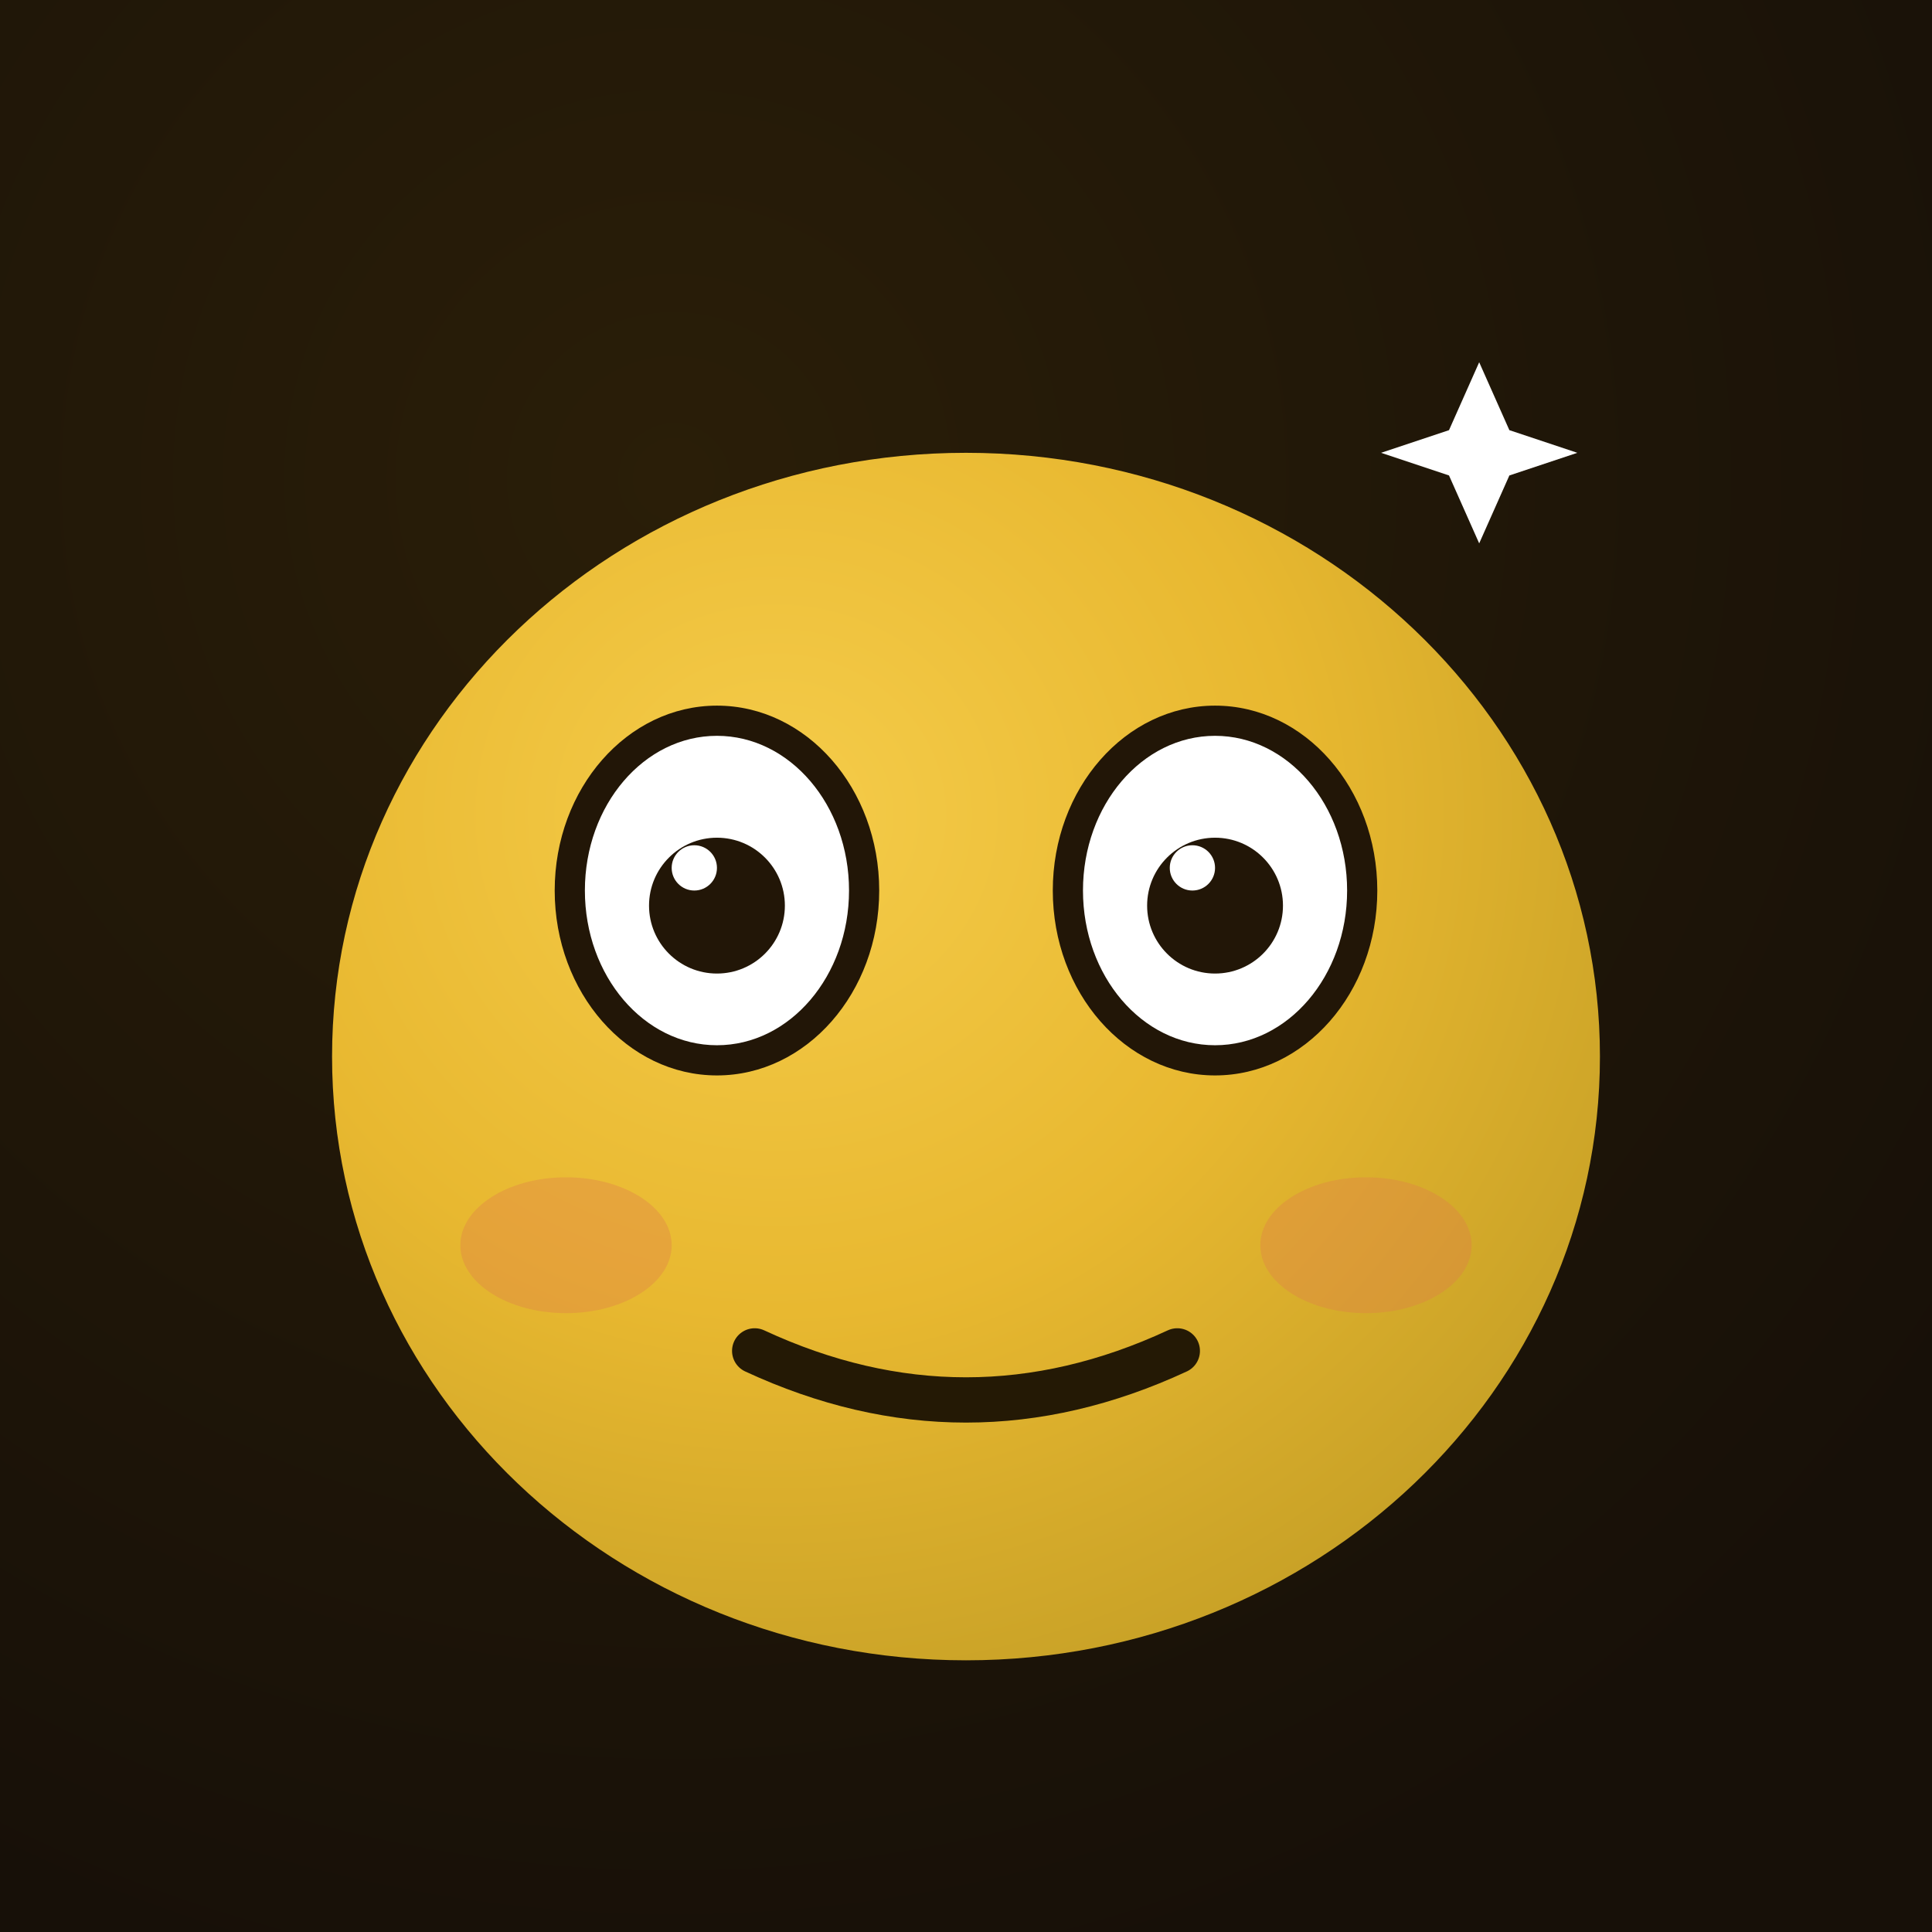
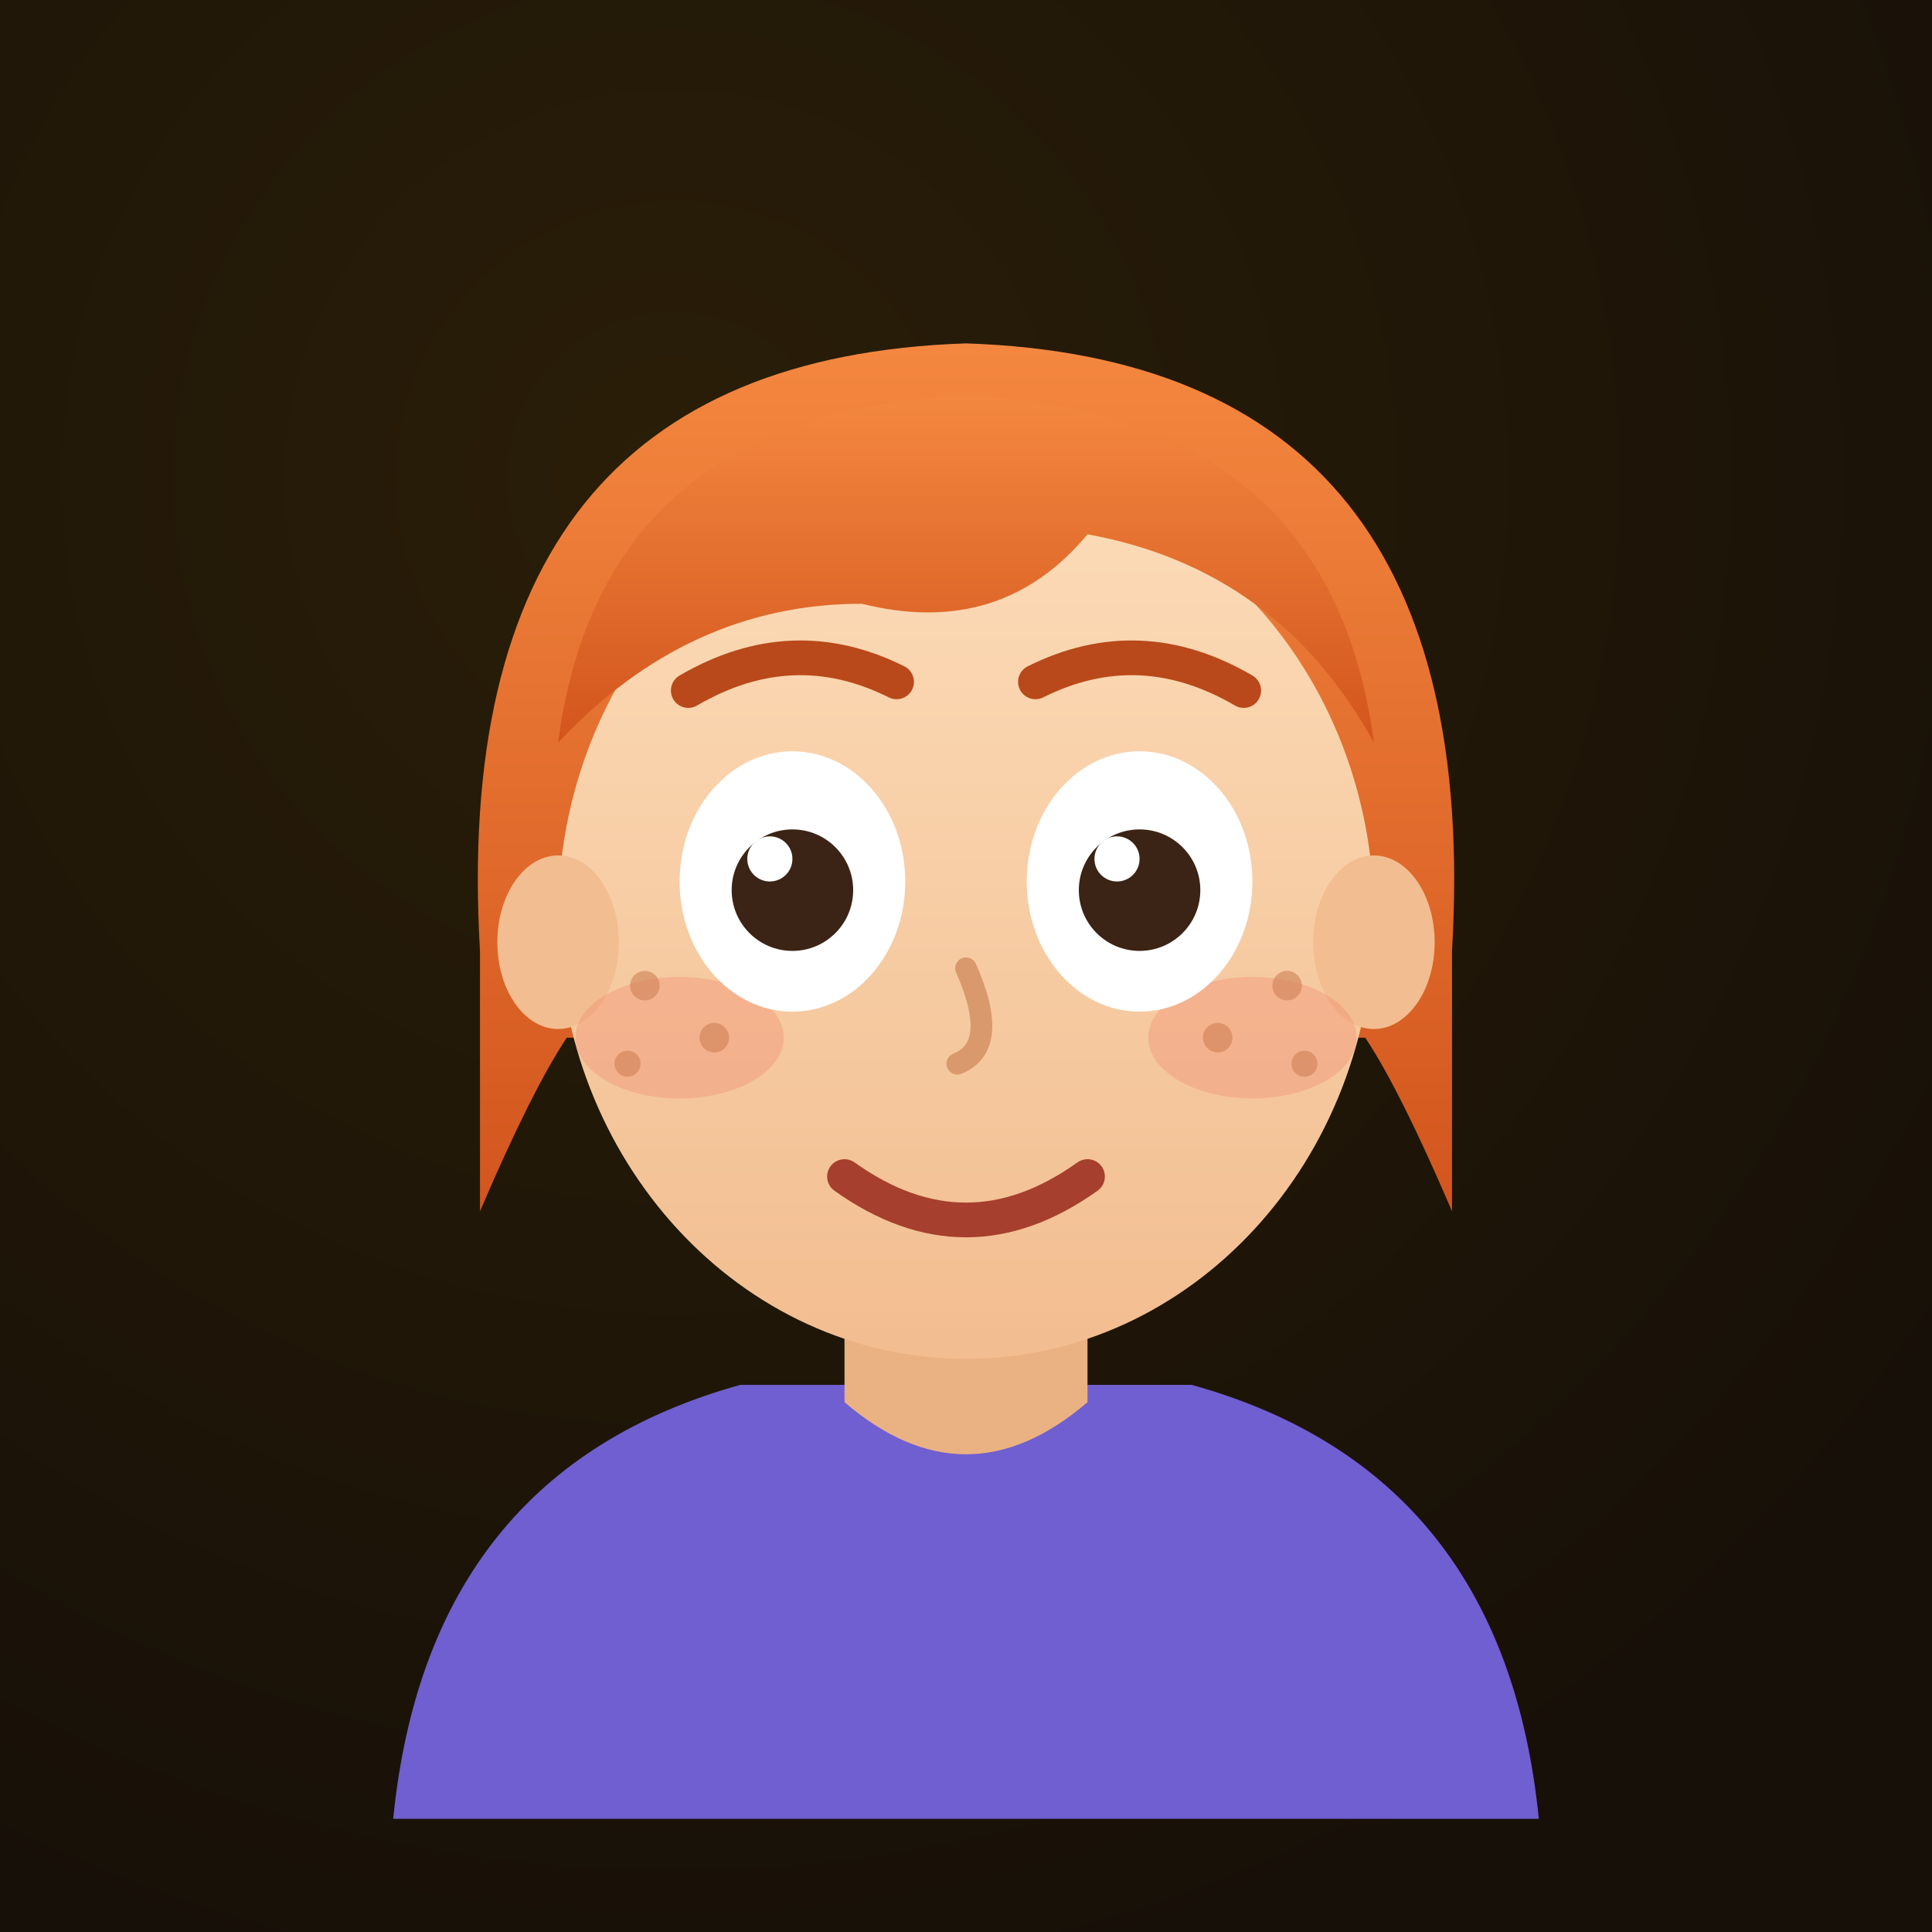
<svg xmlns="http://www.w3.org/2000/svg" viewBox="0 0 512 512">
  <defs>
    <radialGradient id="bg" cx="35%" cy="25%" r="80%">
      <stop offset="0%" stop-color="#2a1e08" />
      <stop offset="100%" stop-color="#171008" />
    </radialGradient>
-     <radialGradient id="face" cx="35%" cy="30%" r="75%">
-       <stop offset="0%" stop-color="#f5cc4a" />
-       <stop offset="55%" stop-color="#e8b830" />
-       <stop offset="100%" stop-color="#c9a227" />
-     </radialGradient>
+     <linearGradient id="hair" x1="0" y1="0" x2="0" y2="1">
+       <stop offset="0%" stop-color="#f4873f" />
+       <stop offset="100%" stop-color="#d2551d" />
+     </linearGradient>
+     <linearGradient id="skin" x1="0" y1="0" x2="0" y2="1">
+       <stop offset="0%" stop-color="#fcdcb8" />
+       <stop offset="100%" stop-color="#f2bd90" />
+     </linearGradient>
  </defs>
  <rect width="512" height="512" fill="url(#bg)" />
-   <ellipse cx="256" cy="280" rx="168" ry="160" fill="url(#face)" />
-   <ellipse cx="150" cy="330" rx="28" ry="18" fill="#e07a4a" opacity=".35" />
-   <ellipse cx="362" cy="330" rx="28" ry="18" fill="#e07a4a" opacity=".35" />
-   <g transform="translate(190,236)">
-     <ellipse rx="43" ry="49" fill="#221607" />
-     <ellipse rx="35" ry="41" fill="#fff" />
-     <circle r="18" fill="#221607" cy="4" />
-     <circle r="6" fill="#fff" cx="-6" cy="-6" />
-   </g>
-   <g transform="translate(322,236)">
-     <ellipse rx="43" ry="49" fill="#221607" />
-     <ellipse rx="35" ry="41" fill="#fff" />
-     <circle r="18" fill="#221607" cy="4" />
-     <circle r="6" fill="#fff" cx="-6" cy="-6" />
-   </g>
-   <path d="M200 358 Q256 384 312 358" stroke="#241905" stroke-width="12" fill="none" stroke-linecap="round" />
-   <g transform="translate(392,120)">
-     <path d="M0 -24 L8 -6 L26 0 L8 6 L0 24 L-8 6 L-26 0 L-8 -6 Z" fill="#fff" />
+   <g transform="translate(26,22) scale(2.3)">
+     <path d="M34 200 Q38 160 74 150 L126 150 Q162 160 166 200 Z" fill="#6f5fd0" />
+     <path d="M86 136 L114 136 L114 152 Q100 164 86 152 Z" fill="#eab183" />
+     <path d="M44 100 Q40 32 100 30 Q160 32 156 100 L156 130 Q150 116 146 110 L54 110 Q50 116 44 130 Z" fill="url(#hair)" />
+     <ellipse cx="100" cy="96" rx="47" ry="51" fill="url(#skin)" />
+     <ellipse cx="53" cy="99" rx="7" ry="10" fill="#f2bd90" />
+     <ellipse cx="147" cy="99" rx="7" ry="10" fill="#f2bd90" />
+     <path d="M53 76 Q58 38 100 36 Q142 38 147 76 Q136 56 114 52 Q104 64 88 60 Q68 60 53 76 Z" fill="url(#hair)" />
+     <ellipse cx="67" cy="110" rx="12" ry="7" fill="#ef8f74" opacity=".4" />
+     <ellipse cx="133" cy="110" rx="12" ry="7" fill="#ef8f74" opacity=".4" />
+     <g fill="#cf8055" opacity=".6">
+       <circle cx="63" cy="104" r="1.7" />
+       <circle cx="71" cy="110" r="1.7" />
+       <circle cx="61" cy="113" r="1.5" />
+       <circle cx="137" cy="104" r="1.7" />
+       <circle cx="129" cy="110" r="1.7" />
+       <circle cx="139" cy="113" r="1.5" />
+     </g>
+     <g transform="translate(80,92)">
+       <ellipse rx="13" ry="15" fill="#fff" />
+       <circle r="7" fill="#3b2415" cx="0" cy="1" />
+       <circle r="2.6" fill="#fff" cx="-2.6" cy="-2.6" />
+     </g>
+     <g transform="translate(120,92)">
+       <ellipse rx="13" ry="15" fill="#fff" />
+       <circle r="7" fill="#3b2415" cx="0" cy="1" />
+       <circle r="2.6" fill="#fff" cx="-2.6" cy="-2.6" />
+     </g>
+     <path d="M68 70 Q80 63 92 69" stroke="#b9491a" stroke-width="4" fill="none" stroke-linecap="round" />
+     <path d="M108 69 Q120 63 132 70" stroke="#b9491a" stroke-width="4" fill="none" stroke-linecap="round" />
+     <path d="M100 102 Q104 111 99 113" stroke="#d9996d" stroke-width="2.5" fill="none" stroke-linecap="round" />
+     <path d="M86 126 Q100 136 114 126" stroke="#a63f2d" stroke-width="4" fill="none" stroke-linecap="round" />
  </g>
</svg>
